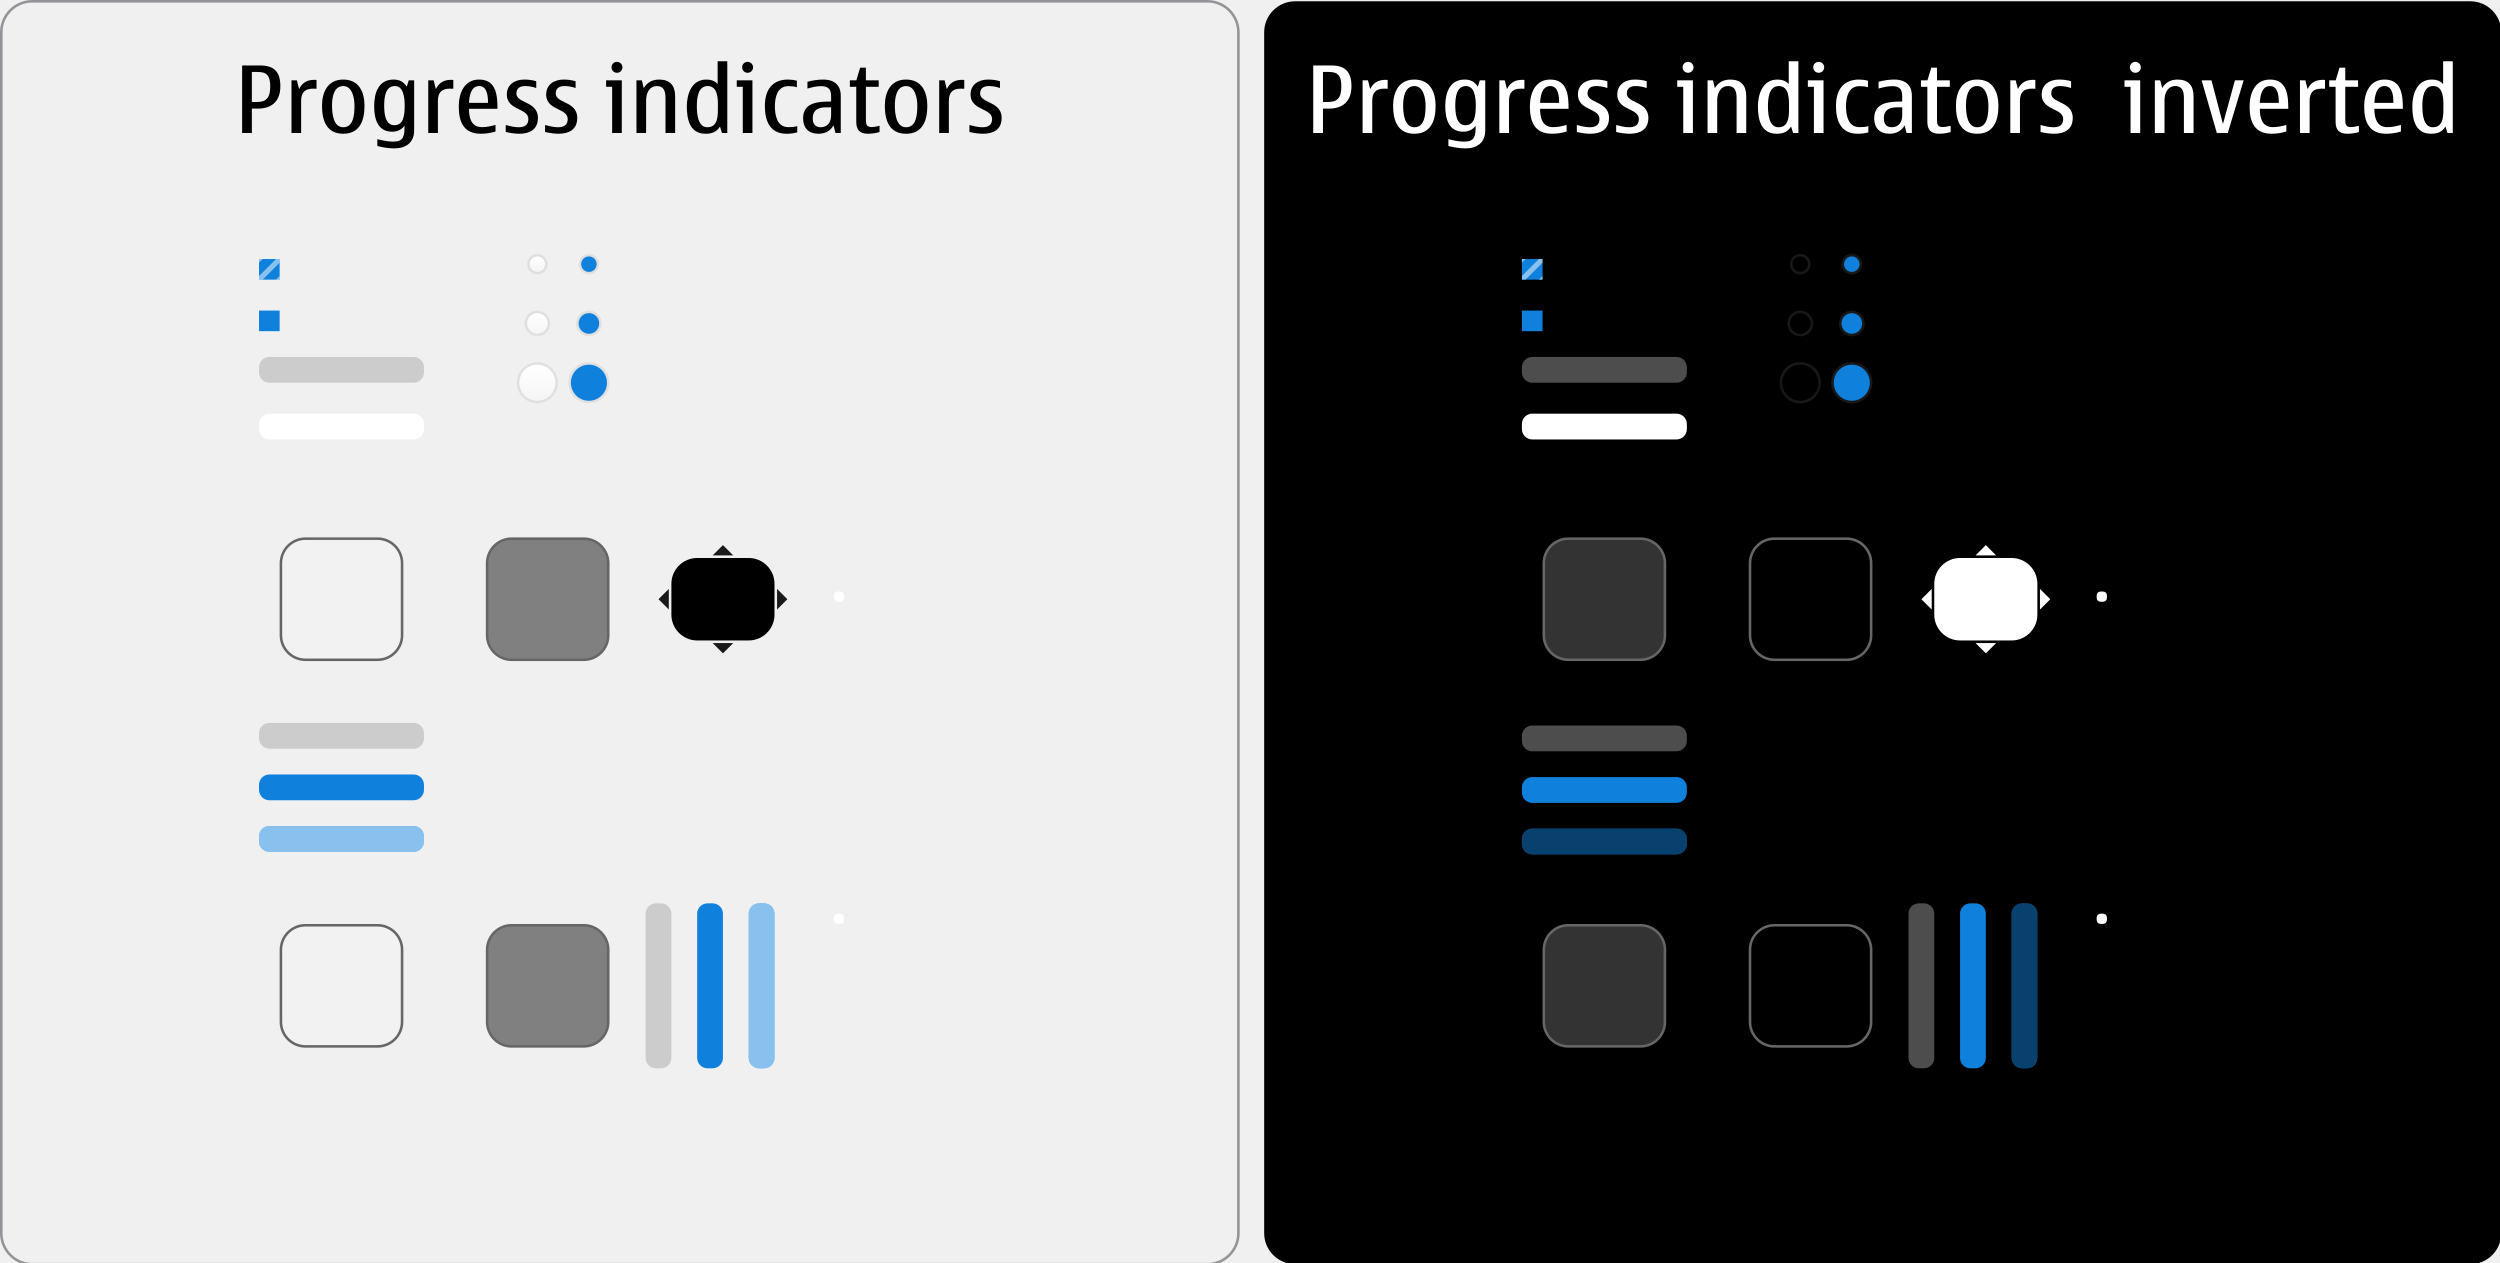
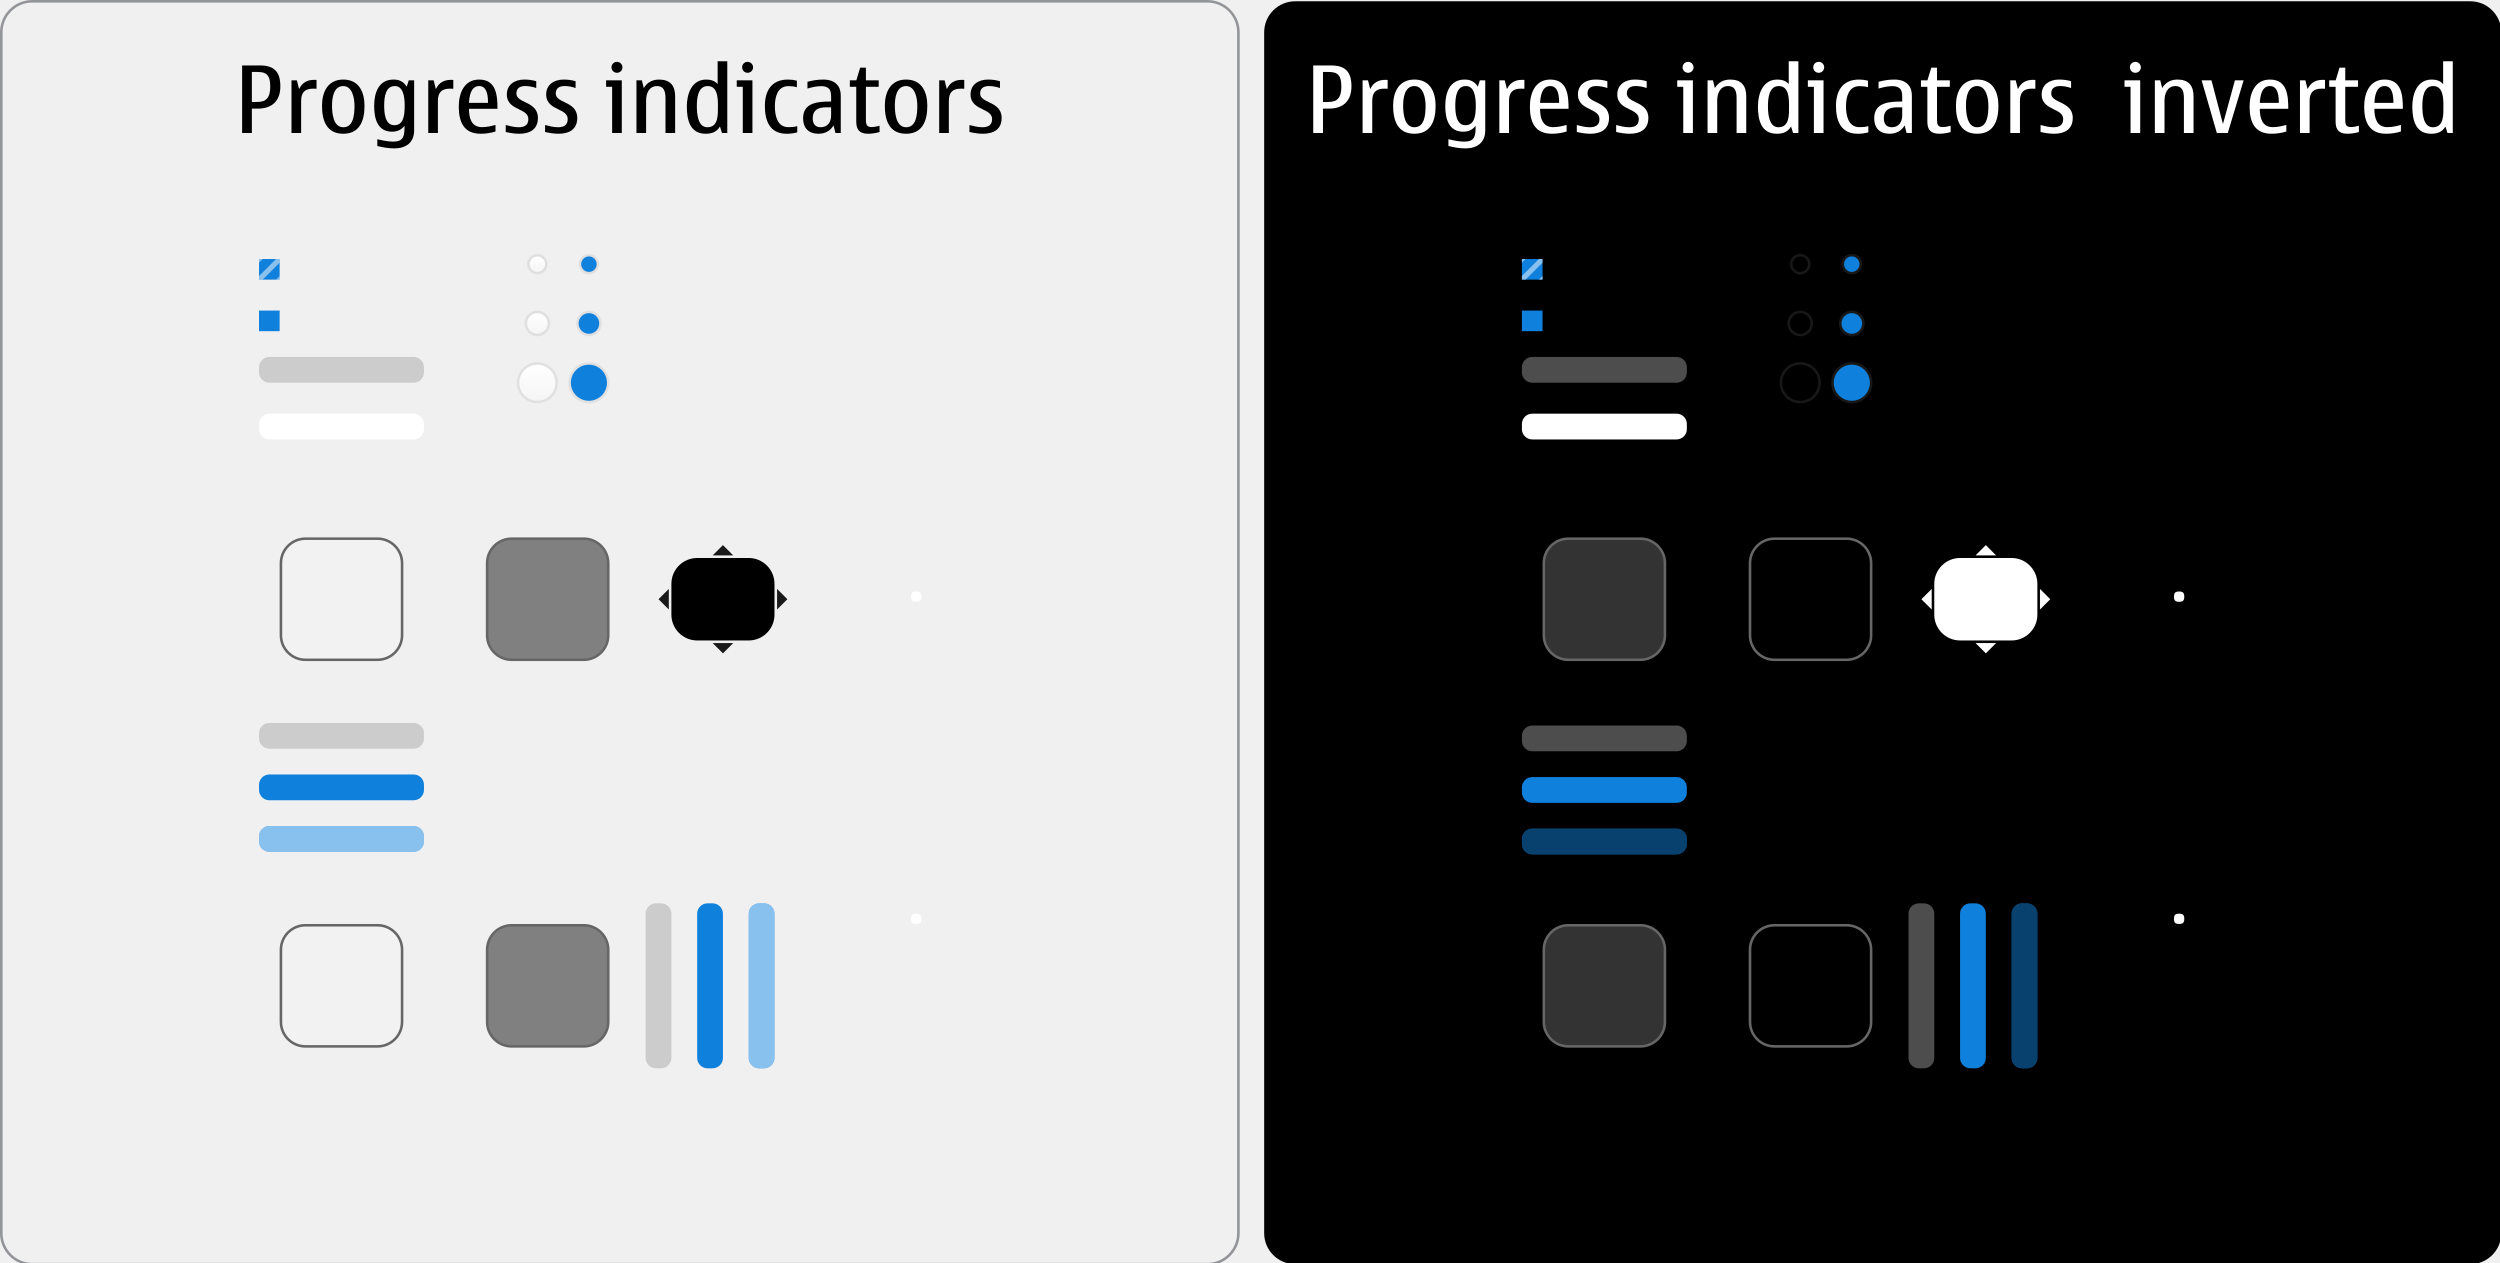
<svg xmlns="http://www.w3.org/2000/svg" version="1.1" id="meegotouch-progress-indicators-layer" x="0px" y="0px" width="970px" height="490px" viewBox="0 0 970 490" style="enable-background:new 0 0 970 490;" xml:space="preserve">
  <g id="meegotouch-progress-indicators">
    <g id="_x23_ProgressIndicatorThemeHelper">
      <g>
        <path d="M502.5,490.5c-6.6,0-12-5.4-12-12v-466c0-6.6,5.4-12,12-12h456c6.6,0,12,5.4,12,12v466c0,6.6-5.4,12-12,12H502.5z" />
      </g>
      <g>
        <path style="fill:#F0F0F1;" d="M12.5,490.5c-6.6,0-12-5.4-12-12v-466c0-6.6,5.4-12,12-12h456c6.6,0,12,5.4,12,12v466     c0,6.6-5.4,12-12,12H12.5z" />
        <path style="fill:none;stroke:#929497;" d="M12.5,490.5c-6.6,0-12-5.4-12-12v-466c0-6.6,5.4-12,12-12h456c6.6,0,12,5.4,12,12v466     c0,6.6-5.4,12-12,12H12.5z" />
      </g>
      <g>
        <path d="M100.893,25.398c5.615,0,7.883,2.592,7.883,8.1c0,5.58-3.131,8.639-8.711,8.639h-2.34v9.467h-3.779V25.398H100.893z      M99.237,39.582c2.52,0,3.491-0.432,4.247-1.225c1.044-1.042,1.368-2.699,1.368-4.751c0-1.944-0.252-3.491-1.152-4.499     c-0.684-0.756-1.656-1.188-3.888-1.188h-2.088v11.662H99.237z" />
        <path d="M116.049,34.578c1.26-2.592,3.167-3.6,5.939-3.6c0.252,0,0.54,0,0.828,0.035v3.42c-0.468-0.035-0.9-0.035-1.332-0.035     c-3.167,0-4.644,1.439-4.644,4.752v12.453h-3.743V31.158h2.087L116.049,34.578z" />
        <path d="M133.185,51.893c-6.551,0-8.243-5.256-8.243-10.836c0-5.398,2.268-10.186,8.243-10.186c6.011,0,8.243,4.68,8.243,10.258     C141.428,47.357,139.196,51.893,133.185,51.893z M133.185,33.391c-3.852,0-4.355,4.787-4.355,7.559     c0,2.844,0.396,8.424,4.355,8.424c3.996,0,4.355-4.896,4.355-8.424C137.54,38.322,136.784,33.391,133.185,33.391z" />
        <path d="M158.6,31.158h2.088v19.475c0,4.715-3.24,6.947-7.667,6.947c-2.268,0-4.463-0.396-6.623-0.938v-2.627     c1.979,0.469,4.139,0.936,6.191,0.936c4.032,0,4.355-2.23,4.355-5.76v-0.395c-1.188,1.619-2.916,2.303-4.787,2.303     c-5.615,0-6.983-4.932-6.983-9.971c0-5.256,1.8-10.258,7.523-10.258c2.339,0,3.923,0.863,5.111,2.771L158.6,31.158z      M153.201,33.391c-3.6,0-4.14,4.176-4.14,7.559c0,2.736,0.288,7.631,3.923,7.631c3.636,0,4.032-3.852,4.032-7.703     C157.016,37.639,156.476,33.391,153.201,33.391z" />
        <path d="M169.113,34.578c1.26-2.592,3.167-3.6,5.939-3.6c0.252,0,0.54,0,0.828,0.035v3.42c-0.468-0.035-0.9-0.035-1.332-0.035     c-3.167,0-4.644,1.439-4.644,4.752v12.453h-3.743V31.158h2.087L169.113,34.578z" />
        <path d="M192.259,51.027c-1.836,0.576-3.779,0.865-5.723,0.865c-6.624,0-8.531-4.607-8.531-10.547     c0-5.111,2.016-10.475,7.919-10.475c6.659,0,7.091,6.192,7.091,11.338h-11.051c0,3.455,0.828,7.127,5.076,7.127     c1.764,0,3.527-0.396,5.219-0.863V51.027z M189.344,39.906c0-2.305-0.18-6.516-3.419-6.516c-3.312,0-3.816,4.066-3.96,6.516     H189.344z" />
        <path d="M208.063,34.147c-1.368-0.469-2.808-0.756-4.283-0.756c-1.944,0-3.419,0.756-3.419,2.879     c0,1.656,1.512,2.484,3.563,3.455c2.34,1.117,4.787,2.484,4.787,6.012c0,4.5-3.167,6.156-7.235,6.156     c-1.764,0-3.527-0.289-5.255-0.684v-2.701c1.62,0.432,3.348,0.865,5.003,0.865c2.16,0,3.779-0.756,3.779-3.133     c0-1.943-1.476-2.771-3.563-3.779c-2.268-1.115-4.787-2.34-4.787-5.832c0-3.887,3.204-5.758,6.731-5.758     c1.584,0,3.167,0.18,4.679,0.646V34.147z" />
        <path d="M223.328,34.147c-1.368-0.469-2.808-0.756-4.284-0.756c-1.944,0-3.419,0.756-3.419,2.879     c0,1.656,1.512,2.484,3.563,3.455c2.34,1.117,4.787,2.484,4.787,6.012c0,4.5-3.167,6.156-7.235,6.156     c-1.764,0-3.527-0.289-5.255-0.684v-2.701c1.62,0.432,3.348,0.865,5.003,0.865c2.16,0,3.779-0.756,3.779-3.133     c0-1.943-1.476-2.771-3.563-3.779c-2.268-1.115-4.787-2.34-4.787-5.832c0-3.887,3.204-5.758,6.731-5.758     c1.584,0,3.167,0.18,4.68,0.646V34.147z" />
        <path d="M241.256,51.604h-3.744V33.678h-2.339v-2.52h6.083V51.604z M239.384,28.242c-1.188,0-2.124-0.936-2.124-2.123     s0.936-2.123,2.124-2.123c1.152,0,2.124,0.971,2.124,2.123C241.508,27.307,240.572,28.242,239.384,28.242z" />
        <path d="M249.788,34.182c1.296-2.23,3.384-3.311,5.939-3.311c4.284,0,6.227,2.34,6.227,6.516v14.217h-3.743V37.998     c0-2.52-0.648-4.607-3.24-4.607c-3.167,0-4.284,2.879-4.284,5.578v12.635h-3.743V31.158h2.087L249.788,34.182z" />
        <path d="M279.342,49.084c-1.26,2.125-3.132,2.809-5.543,2.809c-6.191,0-7.307-5.543-7.307-10.619     c0-4.751,1.836-10.402,7.523-10.402c1.691,0,3.312,0.432,4.427,1.764v-8.855h3.744v27.824h-2.052L279.342,49.084z M274.59,33.391     c-3.888,0-4.211,4.932-4.211,7.811c0,2.699,0.288,8.172,4.067,8.172c4.392,0,4.104-5.041,4.104-8.207     C278.55,38.322,278.55,33.391,274.59,33.391z" />
        <path d="M291.943,51.604h-3.744V33.678h-2.339v-2.52h6.083V51.604z M290.071,28.242c-1.188,0-2.124-0.936-2.124-2.123     s0.936-2.123,2.124-2.123c1.152,0,2.124,0.971,2.124,2.123C292.195,27.307,291.259,28.242,290.071,28.242z" />
        <path d="M309.33,51.352c-1.404,0.396-2.664,0.541-4.139,0.541c-6.551,0-8.423-5.076-8.423-10.764     c0-5.867,2.556-10.258,8.963-10.258c1.224,0,2.268,0.143,3.456,0.432v2.555c-1.152-0.359-2.124-0.432-3.312-0.432     c-4.283,0-5.219,4.355-5.219,7.775c0,3.455,0.792,8.135,5.219,8.135c1.224,0,2.268-0.035,3.456-0.396V51.352z" />
        <path d="M323.406,48.652c-1.296,2.232-3.348,3.24-5.903,3.24c-3.744,0-5.903-2.232-5.903-5.977c0-6.334,6.119-6.514,10.871-6.514     v-1.908c0-1.873-0.396-2.629-0.864-3.096c-0.648-0.648-1.656-0.973-2.952-0.973c-1.836,0-3.636,0.432-5.363,0.936v-2.627     c1.98-0.539,4.031-0.863,6.047-0.863c2.304,0,4.104,0.576,5.291,1.799c1.008,1.045,1.584,2.34,1.584,4.717v14.217h-2.052     L323.406,48.652z M320.742,41.633c-1.62,0-2.844,0.217-3.708,0.756c-1.044,0.648-1.692,1.764-1.692,3.492     c0,2.088,0.936,3.492,3.06,3.492c2.771,0,4.067-2.016,4.067-4.607v-3.133H320.742z" />
        <path d="M341.261,51.244c-1.439,0.396-2.952,0.648-4.427,0.648c-3.24,0-4.607-1.477-4.607-4.68V33.678h-2.484v-2.52h2.52     l1.476-4.895h2.232v4.895h4.967v2.52h-4.967v12.887c0,1.656,0.288,2.736,2.195,2.736c1.044,0,2.088-0.252,3.096-0.504V51.244z" />
        <path d="M351.558,51.893c-6.551,0-8.243-5.256-8.243-10.836c0-5.398,2.268-10.186,8.243-10.186c6.011,0,8.243,4.68,8.243,10.258     C359.801,47.357,357.569,51.893,351.558,51.893z M351.558,33.391c-3.852,0-4.355,4.787-4.355,7.559     c0,2.844,0.396,8.424,4.355,8.424c3.996,0,4.355-4.896,4.355-8.424C355.913,38.322,355.157,33.391,351.558,33.391z" />
        <path d="M367.362,34.578c1.26-2.592,3.167-3.6,5.939-3.6c0.252,0,0.54,0,0.828,0.035v3.42c-0.468-0.035-0.9-0.035-1.332-0.035     c-3.167,0-4.644,1.439-4.644,4.752v12.453h-3.743V31.158h2.087L367.362,34.578z" />
        <path d="M387.989,34.147c-1.368-0.469-2.808-0.756-4.283-0.756c-1.944,0-3.419,0.756-3.419,2.879     c0,1.656,1.512,2.484,3.563,3.455c2.34,1.117,4.787,2.484,4.787,6.012c0,4.5-3.167,6.156-7.235,6.156     c-1.764,0-3.527-0.289-5.255-0.684v-2.701c1.62,0.432,3.348,0.865,5.003,0.865c2.16,0,3.779-0.756,3.779-3.133     c0-1.943-1.476-2.771-3.563-3.779c-2.268-1.115-4.787-2.34-4.787-5.832c0-3.887,3.204-5.758,6.731-5.758     c1.584,0,3.167,0.18,4.679,0.646V34.147z" />
      </g>
      <g>
        <path style="fill:#FFFFFF;" d="M516.481,25.398c5.616,0,7.883,2.592,7.883,8.1c0,5.58-3.131,8.639-8.71,8.639h-2.34v9.467h-3.779     V25.398H516.481z M514.826,39.582c2.52,0,3.491-0.432,4.247-1.225c1.044-1.042,1.368-2.699,1.368-4.751     c0-1.944-0.252-3.491-1.151-4.499c-0.685-0.756-1.656-1.188-3.888-1.188h-2.088v11.662H514.826z" />
        <path style="fill:#FFFFFF;" d="M531.639,34.578c1.259-2.592,3.167-3.6,5.938-3.6c0.252,0,0.54,0,0.828,0.035v3.42     c-0.468-0.035-0.899-0.035-1.332-0.035c-3.167,0-4.644,1.439-4.644,4.752v12.453h-3.743V31.158h2.087L531.639,34.578z" />
        <path style="fill:#FFFFFF;" d="M548.773,51.893c-6.551,0-8.243-5.256-8.243-10.836c0-5.398,2.268-10.186,8.243-10.186     c6.012,0,8.243,4.68,8.243,10.258C557.017,47.357,554.785,51.893,548.773,51.893z M548.773,33.391     c-3.852,0-4.355,4.787-4.355,7.559c0,2.844,0.396,8.424,4.355,8.424c3.996,0,4.355-4.896,4.355-8.424     C553.129,38.322,552.373,33.391,548.773,33.391z" />
        <path style="fill:#FFFFFF;" d="M574.188,31.158h2.088v19.475c0,4.715-3.24,6.947-7.667,6.947c-2.268,0-4.463-0.396-6.623-0.938     v-2.627c1.979,0.469,4.139,0.936,6.19,0.936c4.032,0,4.356-2.23,4.356-5.76v-0.395c-1.188,1.619-2.916,2.303-4.787,2.303     c-5.615,0-6.984-4.932-6.984-9.971c0-5.256,1.801-10.258,7.523-10.258c2.34,0,3.924,0.863,5.112,2.771L574.188,31.158z      M568.79,33.391c-3.601,0-4.14,4.176-4.14,7.559c0,2.736,0.288,7.631,3.923,7.631c3.636,0,4.032-3.852,4.032-7.703     C572.605,37.639,572.064,33.391,568.79,33.391z" />
        <path style="fill:#FFFFFF;" d="M584.701,34.578c1.26-2.592,3.168-3.6,5.939-3.6c0.252,0,0.54,0,0.828,0.035v3.42     c-0.469-0.035-0.9-0.035-1.332-0.035c-3.168,0-4.644,1.439-4.644,4.752v12.453h-3.743V31.158h2.088L584.701,34.578z" />
        <path style="fill:#FFFFFF;" d="M607.848,51.027c-1.836,0.576-3.779,0.865-5.723,0.865c-6.623,0-8.531-4.607-8.531-10.547     c0-5.111,2.016-10.475,7.92-10.475c6.658,0,7.09,6.192,7.09,11.338h-11.051c0,3.455,0.828,7.127,5.076,7.127     c1.764,0,3.527-0.396,5.219-0.863V51.027z M604.933,39.906c0-2.305-0.181-6.516-3.419-6.516c-3.312,0-3.816,4.066-3.961,6.516     H604.933z" />
        <path style="fill:#FFFFFF;" d="M623.652,34.147c-1.368-0.469-2.809-0.756-4.283-0.756c-1.944,0-3.42,0.756-3.42,2.879     c0,1.656,1.512,2.484,3.563,3.455c2.34,1.117,4.787,2.484,4.787,6.012c0,4.5-3.168,6.156-7.235,6.156     c-1.764,0-3.527-0.289-5.255-0.684v-2.701c1.62,0.432,3.348,0.865,5.004,0.865c2.159,0,3.778-0.756,3.778-3.133     c0-1.943-1.475-2.771-3.562-3.779c-2.269-1.115-4.787-2.34-4.787-5.832c0-3.887,3.203-5.758,6.73-5.758     c1.584,0,3.167,0.18,4.68,0.646V34.147z" />
        <path style="fill:#FFFFFF;" d="M638.916,34.147c-1.368-0.469-2.808-0.756-4.283-0.756c-1.943,0-3.42,0.756-3.42,2.879     c0,1.656,1.512,2.484,3.564,3.455c2.34,1.117,4.787,2.484,4.787,6.012c0,4.5-3.168,6.156-7.235,6.156     c-1.764,0-3.527-0.289-5.256-0.684v-2.701c1.62,0.432,3.349,0.865,5.004,0.865c2.159,0,3.779-0.756,3.779-3.133     c0-1.943-1.476-2.771-3.563-3.779c-2.268-1.115-4.787-2.34-4.787-5.832c0-3.887,3.203-5.758,6.73-5.758     c1.584,0,3.168,0.18,4.68,0.646V34.147z" />
        <path style="fill:#FFFFFF;" d="M656.845,51.604h-3.743V33.678h-2.34v-2.52h6.083V51.604z M654.973,28.242     c-1.188,0-2.124-0.936-2.124-2.123s0.937-2.123,2.124-2.123c1.152,0,2.124,0.971,2.124,2.123     C657.097,27.307,656.16,28.242,654.973,28.242z" />
        <path style="fill:#FFFFFF;" d="M665.377,34.182c1.295-2.23,3.383-3.311,5.938-3.311c4.284,0,6.228,2.34,6.228,6.516v14.217H673.8     V37.998c0-2.52-0.647-4.607-3.239-4.607c-3.168,0-4.284,2.879-4.284,5.578v12.635h-3.743V31.158h2.088L665.377,34.182z" />
        <path style="fill:#FFFFFF;" d="M694.931,49.084c-1.26,2.125-3.132,2.809-5.544,2.809c-6.19,0-7.307-5.543-7.307-10.619     c0-4.751,1.836-10.402,7.523-10.402c1.691,0,3.312,0.432,4.428,1.764v-8.855h3.743v27.824h-2.052L694.931,49.084z M690.18,33.391     c-3.889,0-4.212,4.932-4.212,7.811c0,2.699,0.288,8.172,4.067,8.172c4.392,0,4.104-5.041,4.104-8.207     C694.139,38.322,694.139,33.391,690.18,33.391z" />
        <path style="fill:#FFFFFF;" d="M707.531,51.604h-3.743V33.678h-2.34v-2.52h6.083V51.604z M705.66,28.242     c-1.188,0-2.124-0.936-2.124-2.123s0.937-2.123,2.124-2.123c1.152,0,2.123,0.971,2.123,2.123     C707.783,27.307,706.848,28.242,705.66,28.242z" />
        <path style="fill:#FFFFFF;" d="M724.918,51.352c-1.403,0.396-2.663,0.541-4.139,0.541c-6.551,0-8.423-5.076-8.423-10.764     c0-5.867,2.556-10.258,8.962-10.258c1.225,0,2.269,0.143,3.456,0.432v2.555c-1.151-0.359-2.124-0.432-3.312-0.432     c-4.283,0-5.219,4.355-5.219,7.775c0,3.455,0.791,8.135,5.219,8.135c1.225,0,2.268-0.035,3.455-0.396V51.352z" />
        <path style="fill:#FFFFFF;" d="M738.994,48.652c-1.295,2.232-3.348,3.24-5.902,3.24c-3.744,0-5.904-2.232-5.904-5.977     c0-6.334,6.119-6.514,10.871-6.514v-1.908c0-1.873-0.396-2.629-0.863-3.096c-0.648-0.648-1.656-0.973-2.952-0.973     c-1.836,0-3.636,0.432-5.363,0.936v-2.627c1.979-0.539,4.031-0.863,6.048-0.863c2.303,0,4.104,0.576,5.291,1.799     c1.008,1.045,1.584,2.34,1.584,4.717v14.217h-2.053L738.994,48.652z M736.331,41.633c-1.62,0-2.844,0.217-3.708,0.756     c-1.043,0.648-1.691,1.764-1.691,3.492c0,2.088,0.936,3.492,3.06,3.492c2.771,0,4.067-2.016,4.067-4.607v-3.133H736.331z" />
        <path style="fill:#FFFFFF;" d="M756.85,51.244c-1.439,0.396-2.951,0.648-4.427,0.648c-3.239,0-4.607-1.477-4.607-4.68V33.678     h-2.483v-2.52h2.52l1.476-4.895h2.231v4.895h4.968v2.52h-4.968v12.887c0,1.656,0.288,2.736,2.195,2.736     c1.045,0,2.088-0.252,3.096-0.504V51.244z" />
        <path style="fill:#FFFFFF;" d="M767.146,51.893c-6.551,0-8.243-5.256-8.243-10.836c0-5.398,2.269-10.186,8.243-10.186     c6.012,0,8.243,4.68,8.243,10.258C775.39,47.357,773.158,51.893,767.146,51.893z M767.146,33.391     c-3.852,0-4.355,4.787-4.355,7.559c0,2.844,0.396,8.424,4.355,8.424c3.996,0,4.355-4.896,4.355-8.424     C771.502,38.322,770.746,33.391,767.146,33.391z" />
        <path style="fill:#FFFFFF;" d="M782.951,34.578c1.26-2.592,3.168-3.6,5.939-3.6c0.252,0,0.539,0,0.828,0.035v3.42     c-0.469-0.035-0.9-0.035-1.332-0.035c-3.168,0-4.645,1.439-4.645,4.752v12.453H780V31.158h2.087L782.951,34.578z" />
        <path style="fill:#FFFFFF;" d="M803.578,34.147c-1.368-0.469-2.809-0.756-4.283-0.756c-1.944,0-3.42,0.756-3.42,2.879     c0,1.656,1.512,2.484,3.563,3.455c2.34,1.117,4.787,2.484,4.787,6.012c0,4.5-3.167,6.156-7.235,6.156     c-1.764,0-3.527-0.289-5.255-0.684v-2.701c1.62,0.432,3.348,0.865,5.003,0.865c2.16,0,3.779-0.756,3.779-3.133     c0-1.943-1.475-2.771-3.562-3.779c-2.268-1.115-4.787-2.34-4.787-5.832c0-3.887,3.203-5.758,6.73-5.758     c1.584,0,3.168,0.18,4.68,0.646V34.147z" />
        <path style="fill:#FFFFFF;" d="M830.398,51.604h-3.744V33.678h-2.34v-2.52h6.084V51.604z M828.526,28.242     c-1.188,0-2.124-0.936-2.124-2.123s0.936-2.123,2.124-2.123c1.151,0,2.124,0.971,2.124,2.123     C830.65,27.307,829.715,28.242,828.526,28.242z" />
        <path style="fill:#FFFFFF;" d="M838.93,34.182c1.296-2.23,3.384-3.311,5.939-3.311c4.283,0,6.227,2.34,6.227,6.516v14.217h-3.742     V37.998c0-2.52-0.648-4.607-3.24-4.607c-3.168,0-4.283,2.879-4.283,5.578v12.635h-3.744V31.158h2.088L838.93,34.182z" />
        <path style="fill:#FFFFFF;" d="M870.536,31.158l-6.155,20.445h-4.248l-5.902-20.445h3.815l4.464,16.955l4.643-16.955H870.536z" />
        <path style="fill:#FFFFFF;" d="M887.096,51.027c-1.836,0.576-3.779,0.865-5.723,0.865c-6.624,0-8.531-4.607-8.531-10.547     c0-5.111,2.016-10.475,7.918-10.475c6.66,0,7.092,6.192,7.092,11.338h-11.051c0,3.455,0.828,7.127,5.076,7.127     c1.764,0,3.527-0.396,5.219-0.863V51.027z M884.18,39.906c0-2.305-0.18-6.516-3.42-6.516c-3.311,0-3.814,4.066-3.959,6.516     H884.18z" />
        <path style="fill:#FFFFFF;" d="M895.342,34.578c1.26-2.592,3.167-3.6,5.938-3.6c0.252,0,0.54,0,0.828,0.035v3.42     c-0.468-0.035-0.899-0.035-1.332-0.035c-3.167,0-4.644,1.439-4.644,4.752v12.453h-3.743V31.158h2.087L895.342,34.578z" />
        <path style="fill:#FFFFFF;" d="M915.248,51.244c-1.439,0.396-2.952,0.648-4.428,0.648c-3.24,0-4.607-1.477-4.607-4.68V33.678     h-2.484v-2.52h2.521l1.476-4.895h2.232v4.895h4.967v2.52h-4.967v12.887c0,1.656,0.287,2.736,2.195,2.736     c1.043,0,2.088-0.252,3.096-0.504V51.244z" />
        <path style="fill:#FFFFFF;" d="M931.555,51.027c-1.836,0.576-3.779,0.865-5.723,0.865c-6.623,0-8.531-4.607-8.531-10.547     c0-5.111,2.016-10.475,7.92-10.475c6.658,0,7.09,6.192,7.09,11.338H921.26c0,3.455,0.828,7.127,5.076,7.127     c1.764,0,3.527-0.396,5.219-0.863V51.027z M928.64,39.906c0-2.305-0.181-6.516-3.419-6.516c-3.312,0-3.816,4.066-3.961,6.516     H928.64z" />
        <path style="fill:#FFFFFF;" d="M948.836,49.084c-1.26,2.125-3.133,2.809-5.544,2.809c-6.19,0-7.308-5.543-7.308-10.619     c0-4.751,1.836-10.402,7.523-10.402c1.691,0,3.312,0.432,4.428,1.764v-8.855h3.744v27.824h-2.053L948.836,49.084z      M944.084,33.391c-3.888,0-4.211,4.932-4.211,7.811c0,2.699,0.287,8.172,4.066,8.172c4.393,0,4.104-5.041,4.104-8.207     C948.043,38.322,948.043,33.391,944.084,33.391z" />
      </g>
    </g>
    <g id="meegotouch-slider-received-inverted-background-vertical">
      <g>
        <path style="fill:#1080DD;" d="M784.5,414.5c-2.2,0-4-1.8-4-4v-56c0-2.2,1.8-4,4-4h2c2.2,0,4,1.8,4,4v56c0,2.2-1.8,4-4,4H784.5z" />
      </g>
      <g style="opacity:0.5;">
        <path d="M784.5,414.5c-2.2,0-4-1.8-4-4v-56c0-2.2,1.8-4,4-4h2c2.2,0,4,1.8,4,4v56c0,2.2-1.8,4-4,4H784.5z" />
      </g>
    </g>
    <g id="meegotouch-slider-elapsed-inverted-background-vertical">
      <g>
        <path style="fill:#1080DD;" d="M764.5,414.5c-2.2,0-4-1.8-4-4v-56c0-2.2,1.8-4,4-4h2c2.2,0,4,1.8,4,4v56c0,2.2-1.8,4-4,4H764.5z" />
      </g>
    </g>
    <g id="meegotouch-slider-inverted-background-vertical">
      <g>
        <path style="fill:#4D4D4D;" d="M744.5,414.5c-2.2,0-4-1.8-4-4v-56c0-2.2,1.8-4,4-4h2c2.2,0,4,1.8,4,4v56c0,2.2-1.8,4-4,4H744.5z" />
      </g>
    </g>
    <g id="meegotouch-slider-handle-inverted-background-pressed-vertical">
      <rect id="_x3C_Path_x3E__4_" x="670.5" y="350.5" style="fill-opacity:0;" width="64" height="64" />
      <g>
        <path d="M688.5,406c-5.238,0-9.5-4.262-9.5-9.5v-28c0-5.238,4.262-9.5,9.5-9.5h28c5.238,0,9.5,4.262,9.5,9.5v28     c0,5.238-4.262,9.5-9.5,9.5H688.5z" />
        <path style="fill:#666666;" d="M716.5,359.5c4.963,0,9,4.037,9,9v28c0,4.963-4.037,9-9,9h-28c-4.963,0-9-4.037-9-9v-28     c0-4.963,4.037-9,9-9H716.5 M716.5,358.5h-28c-5.5,0-10,4.5-10,10v28c0,5.5,4.5,10,10,10h28c5.5,0,10-4.5,10-10v-28     C726.5,363,722,358.5,716.5,358.5L716.5,358.5z" />
      </g>
    </g>
    <g id="meegotouch-slider-handle-inverted-background-vertical">
      <rect id="_x3C_Path_x3E__5_" x="590.5" y="350.5" style="fill-opacity:0;" width="64" height="64" />
      <g>
        <path style="fill:#333333;" d="M608.5,406c-5.238,0-9.5-4.262-9.5-9.5v-28c0-5.238,4.262-9.5,9.5-9.5h28     c5.238,0,9.5,4.262,9.5,9.5v28c0,5.238-4.262,9.5-9.5,9.5H608.5z" />
        <path style="fill:#666666;" d="M636.5,359.5c4.963,0,9,4.037,9,9v28c0,4.963-4.037,9-9,9h-28c-4.963,0-9-4.037-9-9v-28     c0-4.963,4.037-9,9-9H636.5 M636.5,358.5h-28c-5.5,0-10,4.5-10,10v28c0,5.5,4.5,10,10,10h28c5.5,0,10-4.5,10-10v-28     C646.5,363,642,358.5,636.5,358.5L636.5,358.5z" />
      </g>
    </g>
    <g id="meegotouch-slider-received-inverted-background-horizontal">
      <g>
        <path style="fill:#1080DD;" d="M654.5,327.5c0,2.2-1.8,4-4,4h-56c-2.2,0-4-1.8-4-4v-2c0-2.2,1.8-4,4-4h56c2.2,0,4,1.8,4,4V327.5z     " />
      </g>
      <g style="opacity:0.5;">
        <path d="M654.5,327.5c0,2.2-1.8,4-4,4h-56c-2.2,0-4-1.8-4-4v-2c0-2.2,1.8-4,4-4h56c2.2,0,4,1.8,4,4V327.5z" />
      </g>
    </g>
    <g id="meegotouch-slider-elapsed-inverted-background-horizontal">
      <g>
        <path style="fill:#1080DD;" d="M654.5,307.5c0,2.2-1.8,4-4,4h-56c-2.2,0-4-1.8-4-4v-2c0-2.2,1.8-4,4-4h56c2.2,0,4,1.8,4,4V307.5z     " />
      </g>
    </g>
    <g id="meegotouch-slider-inverted-background-horizontal">
      <g>
        <path style="fill:#4D4D4D;" d="M654.5,287.5c0,2.2-1.8,4-4,4h-56c-2.2,0-4-1.8-4-4v-2c0-2.2,1.8-4,4-4h56c2.2,0,4,1.8,4,4V287.5z     " />
      </g>
    </g>
    <g id="meegotouch-slider-handle-label-arrow-down-inverted">
      <polygon style="fill:#FFFFFF;" points="770.5,253.5 774.5,249.5 766.5,249.5   " />
    </g>
    <g id="meegotouch-slider-handle-label-arrow-up-inverted">
      <polygon style="fill:#FFFFFF;" points="770.5,211.5 766.5,215.5 774.5,215.5   " />
    </g>
    <g id="meegotouch-slider-handle-label-arrow-right-inverted">
      <polygon style="fill:#FFFFFF;" points="795.5,232.5 791.5,228.5 791.5,236.5   " />
    </g>
    <g id="meegotouch-slider-handle-label-arrow-left-inverted">
      <polygon style="fill:#FFFFFF;" points="745.5,232.5 749.5,236.5 749.5,228.5   " />
    </g>
    <g id="meegotouch-slider-handle-value-inverted-background">
      <g>
        <path style="fill:#FFFFFF;" d="M790.5,238.5c0,5.5-4.5,10-10,10h-20c-5.5,0-10-4.5-10-10v-12c0-5.5,4.5-10,10-10h20     c5.5,0,10,4.5,10,10V238.5z" />
      </g>
    </g>
    <g id="meegotouch-slider-handle-inverted-background-pressed-horizontal">
      <rect id="_x3C_Path_x3E__6_" x="670.5" y="200.5" style="fill-opacity:0;" width="64" height="64" />
      <g>
        <path d="M688.5,256c-5.238,0-9.5-4.262-9.5-9.5v-28c0-5.238,4.262-9.5,9.5-9.5h28c5.238,0,9.5,4.262,9.5,9.5v28     c0,5.238-4.262,9.5-9.5,9.5H688.5z" />
        <path style="fill:#666666;" d="M716.5,209.5c4.963,0,9,4.038,9,9v28c0,4.963-4.037,9-9,9h-28c-4.963,0-9-4.037-9-9v-28     c0-4.962,4.037-9,9-9H716.5 M716.5,208.5h-28c-5.5,0-10,4.5-10,10v28c0,5.5,4.5,10,10,10h28c5.5,0,10-4.5,10-10v-28     C726.5,213,722,208.5,716.5,208.5L716.5,208.5z" />
      </g>
    </g>
    <g id="meegotouch-slider-handle-inverted-background-horizontal">
      <rect id="_x3C_Path_x3E__7_" x="590.5" y="200.5" style="fill-opacity:0;" width="64" height="64" />
      <g>
        <path style="fill:#333333;" d="M608.5,256c-5.238,0-9.5-4.262-9.5-9.5v-28c0-5.238,4.262-9.5,9.5-9.5h28     c5.238,0,9.5,4.262,9.5,9.5v28c0,5.238-4.262,9.5-9.5,9.5H608.5z" />
        <path style="fill:#666666;" d="M636.5,209.5c4.963,0,9,4.038,9,9v28c0,4.963-4.037,9-9,9h-28c-4.963,0-9-4.037-9-9v-28     c0-4.962,4.037-9,9-9H636.5 M636.5,208.5h-28c-5.5,0-10,4.5-10,10v28c0,5.5,4.5,10,10,10h28c5.5,0,10-4.5,10-10v-28     C646.5,213,642,208.5,636.5,208.5L636.5,208.5z" />
      </g>
    </g>
    <g id="meegotouch-progressindicator-inverted-spinner-large-on">
      <circle id="circle69_1_" style="fill:#191819;" cx="718.5" cy="148.5" r="8" />
      <circle id="circle71_3_" style="fill:#1080DD;" cx="718.5" cy="148.5" r="7" />
    </g>
    <g id="meegotouch-progressindicator-inverted-spinner-large-off">
      <circle id="circle74_1_" style="fill:#191819;" cx="698.5" cy="148.5" r="8" />
      <circle id="circle76_1_" cx="698.5" cy="148.5" r="7" />
    </g>
    <g id="meegotouch-progressindicator-inverted-spinner-medium-on">
      <circle id="circle79_1_" style="fill:#191819;" cx="718.5" cy="125.5" r="5" />
      <circle id="circle81_3_" style="fill:#1080DD;" cx="718.5" cy="125.5" r="4" />
    </g>
    <g id="meegotouch-progressindicator-inverted-spinner-medium-off">
      <circle id="circle84_1_" style="fill:#191819;" cx="698.5" cy="125.5" r="5" />
      <circle id="circle86_1_" cx="698.5" cy="125.5" r="4" />
    </g>
    <g id="meegotouch-progressindicator-inverted-spinner-small-on">
      <circle id="circle89_1_" style="fill:#191819;" cx="718.5" cy="102.5" r="4" />
      <circle id="circle91_3_" style="fill:#1080DD;" cx="718.5" cy="102.5" r="3" />
    </g>
    <g id="meegotouch-progressindicator-inverted-spinner-small-off">
      <circle id="circle94_1_" style="fill:#191819;" cx="698.5" cy="102.5" r="4" />
      <circle id="circle96_1_" cx="698.5" cy="102.5" r="3" />
    </g>
    <g id="meegotouch-progressindicator-inverted-bar-mask">
      <g>
        <path style="fill:#FFFFFF;" d="M654.5,166.5c0,2.2-1.8,4-4,4h-56c-2.2,0-4-1.8-4-4v-2c0-2.2,1.8-4,4-4h56c2.2,0,4,1.8,4,4V166.5z     " />
      </g>
    </g>
    <g id="meegotouch-progressindicator-inverted-bar-background">
      <g>
        <path style="fill:#4D4D4D;" d="M654.5,144.5c0,2.2-1.8,4-4,4h-56c-2.2,0-4-1.8-4-4v-2c0-2.2,1.8-4,4-4h56c2.2,0,4,1.8,4,4V144.5z     " />
      </g>
    </g>
    <g id="meegotouch-progressindicator-inverted-bar-known-texture">
      <rect x="590.5" y="120.5" style="fill:#1080DD;" width="8" height="8" />
    </g>
    <g id="meegotouch-progressindicator-inverted-bar-unknown-texture">
      <rect x="590.5" y="100.5" style="fill:#1080DD;" width="8" height="8" />
      <polygon style="opacity:0.5;fill:#FFFFFF;" points="591.914,100.5 590.5,100.5 590.5,101.914   " />
      <polygon style="opacity:0.5;fill:#FFFFFF;" points="598.5,100.5 597.086,100.5 590.5,107.086 590.5,108.5 591.915,108.5     598.5,101.916   " />
      <polygon style="opacity:0.5;fill:#FFFFFF;" points="598.5,108.5 598.5,107.086 597.085,108.5   " />
    </g>
    <g id="meegotouch-slider-received-background-vertical">
      <g>
        <path style="fill:#1080DD;" d="M290.5,354.5c0-2.2,1.8-4,4-4h2c2.2,0,4,1.8,4,4v56c0,2.2-1.8,4-4,4h-2c-2.2,0-4-1.8-4-4V354.5z" />
      </g>
      <g style="opacity:0.5;">
        <path style="fill:#FFFFFF;" d="M290.5,354.5c0-2.2,1.8-4,4-4h2c2.2,0,4,1.8,4,4v56c0,2.2-1.8,4-4,4h-2c-2.2,0-4-1.8-4-4V354.5z" />
      </g>
    </g>
    <g id="meegotouch-slider-elapsed-background-vertical">
      <g>
        <path style="fill:#1080DD;" d="M270.5,354.5c0-2.2,1.8-4,4-4h2c2.2,0,4,1.8,4,4v56c0,2.2-1.8,4-4,4h-2c-2.2,0-4-1.8-4-4V354.5z" />
      </g>
    </g>
    <g id="meegotouch-slider-background-vertical">
      <g>
        <path style="fill:#CCCCCC;" d="M260.5,354.5c0-2.2-1.8-4-4-4h-2c-2.2,0-4,1.8-4,4v56c0,2.2,1.8,4,4,4h2c2.2,0,4-1.8,4-4V354.5z" />
      </g>
    </g>
    <g id="meegotouch-slider-handle-background-pressed-vertical">
      <rect id="_x3C_Path_x3E__2_" x="180.5" y="350.5" style="fill-opacity:0;" width="64" height="64" />
      <g id="_x3C_Path_x3E__32_">
        <path style="fill:#808080;" d="M198.5,406c-5.238,0-9.5-4.262-9.5-9.5v-28c0-5.238,4.262-9.5,9.5-9.5h28     c5.238,0,9.5,4.262,9.5,9.5v28c0,5.238-4.262,9.5-9.5,9.5H198.5z" />
        <path style="fill:#666666;" d="M226.5,359.5c4.962,0,9,4.037,9,9v28c0,4.963-4.038,9-9,9h-28c-4.962,0-9-4.037-9-9v-28     c0-4.963,4.038-9,9-9H226.5 M226.5,358.5h-28c-5.5,0-10,4.5-10,10v28c0,5.5,4.5,10,10,10h28c5.5,0,10-4.5,10-10v-28     C236.5,363,232,358.5,226.5,358.5L226.5,358.5z" />
      </g>
    </g>
    <g id="meegotouch-slider-handle-background-vertical">
      <rect id="_x3C_Path_x3E__3_" x="100.5" y="350.5" style="fill-opacity:0;" width="64" height="64" />
      <g id="_x3C_Path_x3E__31_">
        <path style="fill:#F2F2F2;" d="M118.5,406c-5.238,0-9.5-4.262-9.5-9.5v-28c0-5.238,4.262-9.5,9.5-9.5h28     c5.238,0,9.5,4.262,9.5,9.5v28c0,5.238-4.262,9.5-9.5,9.5H118.5z" />
        <path style="fill:#666666;" d="M146.5,359.5c4.962,0,9,4.037,9,9v28c0,4.963-4.038,9-9,9h-28c-4.962,0-9-4.037-9-9v-28     c0-4.963,4.038-9,9-9H146.5 M146.5,358.5h-28c-5.5,0-10,4.5-10,10v28c0,5.5,4.5,10,10,10h28c5.5,0,10-4.5,10-10v-28     C156.5,363,152,358.5,146.5,358.5L146.5,358.5z" />
      </g>
    </g>
    <g id="meegotouch-slider-received-background-horizontal">
      <g>
        <path style="fill:#1080DD;" d="M104.5,320.5c-2.2,0-4,1.8-4,4v2c0,2.2,1.8,4,4,4h56c2.2,0,4-1.8,4-4v-2c0-2.2-1.8-4-4-4H104.5z" />
      </g>
      <g style="opacity:0.5;">
        <path style="fill:#FFFFFF;" d="M104.5,320.5c-2.2,0-4,1.8-4,4v2c0,2.2,1.8,4,4,4h56c2.2,0,4-1.8,4-4v-2c0-2.2-1.8-4-4-4H104.5z" />
      </g>
    </g>
    <g id="meegotouch-slider-elapsed-background-horizontal">
      <g>
        <path style="fill:#1080DD;" d="M104.5,300.5c-2.2,0-4,1.8-4,4v2c0,2.2,1.8,4,4,4h56c2.2,0,4-1.8,4-4v-2c0-2.2-1.8-4-4-4H104.5z" />
      </g>
    </g>
    <g id="meegotouch-slider-background-horizontal">
      <g>
        <path style="fill:#CCCCCC;" d="M104.5,280.5c-2.2,0-4,1.8-4,4v2c0,2.2,1.8,4,4,4h56c2.2,0,4-1.8,4-4v-2c0-2.2-1.8-4-4-4H104.5z" />
      </g>
    </g>
    <g id="meegotouch-slider-handle-label-arrow-down">
      <polygon style="fill:#191919;" points="280.5,253.5 284.5,249.5 276.5,249.5   " />
    </g>
    <g id="meegotouch-slider-handle-label-arrow-up">
      <polygon style="fill:#191919;" points="280.5,211.5 276.5,215.5 284.5,215.5   " />
    </g>
    <g id="meegotouch-slider-handle-label-arrow-right">
      <polygon style="fill:#191919;" points="305.5,232.5 301.5,228.5 301.5,236.5   " />
    </g>
    <g id="meegotouch-slider-handle-label-arrow-left">
      <polygon style="fill:#191919;" points="255.5,232.5 259.5,236.5 259.5,228.5   " />
    </g>
    <g id="meegotouch-slider-handle-value-background">
      <g id="_x3C_Path_x3E__30_">
        <path d="M260.5,226.5c0-5.5,4.5-10,10-10h20c5.5,0,10,4.5,10,10v12c0,5.5-4.5,10-10,10h-20c-5.5,0-10-4.5-10-10V226.5z" />
      </g>
    </g>
    <g id="meegotouch-slider-handle-background-pressed-horizontal">
      <rect id="_x3C_Path_x3E_" x="180.5" y="200.5" style="fill-opacity:0;" width="64" height="64" />
      <g id="_x3C_Path_x3E__29_">
        <path style="fill:#808080;" d="M198.5,256c-5.238,0-9.5-4.262-9.5-9.5v-28c0-5.238,4.262-9.5,9.5-9.5h28     c5.238,0,9.5,4.262,9.5,9.5v28c0,5.238-4.262,9.5-9.5,9.5H198.5z" />
        <path style="fill:#666666;" d="M226.5,209.5c4.962,0,9,4.038,9,9v28c0,4.963-4.038,9-9,9h-28c-4.962,0-9-4.037-9-9v-28     c0-4.962,4.038-9,9-9H226.5 M226.5,208.5h-28c-5.5,0-10,4.5-10,10v28c0,5.5,4.5,10,10,10h28c5.5,0,10-4.5,10-10v-28     C236.5,213,232,208.5,226.5,208.5L226.5,208.5z" />
      </g>
    </g>
    <g id="meegotouch-slider-handle-background-horizontal">
      <rect id="_x3C_Path_x3E__1_" x="100.5" y="200.5" style="fill-opacity:0;" width="64" height="64" />
      <g id="_x3C_Path_x3E__28_">
        <path style="fill:#F2F2F2;" d="M118.5,256c-5.238,0-9.5-4.262-9.5-9.5v-28c0-5.238,4.262-9.5,9.5-9.5h28     c5.238,0,9.5,4.262,9.5,9.5v28c0,5.238-4.262,9.5-9.5,9.5H118.5z" />
        <path style="fill:#666666;" d="M146.5,209.5c4.962,0,9,4.038,9,9v28c0,4.963-4.038,9-9,9h-28c-4.962,0-9-4.037-9-9v-28     c0-4.962,4.038-9,9-9H146.5 M146.5,208.5h-28c-5.5,0-10,4.5-10,10v28c0,5.5,4.5,10,10,10h28c5.5,0,10-4.5,10-10v-28     C156.5,213,152,208.5,146.5,208.5L146.5,208.5z" />
      </g>
    </g>
    <g id="meegotouch-progressindicator-spinner-large-on">
      <radialGradient id="circle69_2_" cx="228.5" cy="148.5" r="8" gradientUnits="userSpaceOnUse">
        <stop offset="0" style="stop-color:#000000" />
        <stop offset="1" style="stop-color:#000000;stop-opacity:0.4" />
      </radialGradient>
      <circle id="circle69" style="opacity:0.15;fill:url(#circle69_2_);" cx="228.5" cy="148.5" r="8" />
      <circle id="circle71" style="fill:#1080DD;" cx="228.5" cy="148.5" r="7" />
    </g>
    <g id="meegotouch-progressindicator-spinner-large-off">
      <radialGradient id="circle74_2_" cx="208.5" cy="148.5" r="8" gradientUnits="userSpaceOnUse">
        <stop offset="0" style="stop-color:#000000" />
        <stop offset="1" style="stop-color:#000000;stop-opacity:0.4" />
      </radialGradient>
      <circle id="circle74" style="opacity:0.15;fill:url(#circle74_2_);" cx="208.5" cy="148.5" r="8" />
      <linearGradient id="circle76_2_" gradientUnits="userSpaceOnUse" x1="208.5" y1="155.5" x2="208.5" y2="141.5">
        <stop offset="0" style="stop-color:#F5F5F5" />
        <stop offset="1" style="stop-color:#FFFFFF" />
      </linearGradient>
      <circle id="circle76" style="fill:url(#circle76_2_);" cx="208.5" cy="148.5" r="7" />
    </g>
    <g id="meegotouch-progressindicator-spinner-medium-on">
      <radialGradient id="circle79_2_" cx="228.5" cy="125.5" r="5" gradientUnits="userSpaceOnUse">
        <stop offset="0" style="stop-color:#000000" />
        <stop offset="1" style="stop-color:#000000;stop-opacity:0.4" />
      </radialGradient>
      <circle id="circle79" style="opacity:0.15;fill:url(#circle79_2_);" cx="228.5" cy="125.5" r="5" />
      <circle id="circle81" style="fill:#1080DD;" cx="228.5" cy="125.5" r="4" />
    </g>
    <g id="meegotouch-progressindicator-spinner-medium-off">
      <radialGradient id="circle84_2_" cx="208.5" cy="125.5" r="5" gradientUnits="userSpaceOnUse">
        <stop offset="0" style="stop-color:#000000" />
        <stop offset="1" style="stop-color:#000000;stop-opacity:0.4" />
      </radialGradient>
      <circle id="circle84" style="opacity:0.15;fill:url(#circle84_2_);" cx="208.5" cy="125.5" r="5" />
      <linearGradient id="circle86_2_" gradientUnits="userSpaceOnUse" x1="208.5" y1="129.5" x2="208.5" y2="121.5">
        <stop offset="0" style="stop-color:#F5F5F5" />
        <stop offset="1" style="stop-color:#FFFFFF" />
      </linearGradient>
      <circle id="circle86" style="fill:url(#circle86_2_);" cx="208.5" cy="125.5" r="4" />
    </g>
    <g id="meegotouch-progressindicator-spinner-small-on">
      <radialGradient id="circle89_2_" cx="228.5" cy="102.5" r="4" gradientUnits="userSpaceOnUse">
        <stop offset="0" style="stop-color:#000000" />
        <stop offset="1" style="stop-color:#000000;stop-opacity:0.4" />
      </radialGradient>
      <circle id="circle89" style="opacity:0.15;fill:url(#circle89_2_);" cx="228.5" cy="102.5" r="4" />
      <circle id="circle91" style="fill:#1080DD;" cx="228.5" cy="102.5" r="3" />
    </g>
    <g id="meegotouch-progressindicator-spinner-small-off">
      <radialGradient id="circle94_2_" cx="208.5" cy="102.5" r="4" gradientUnits="userSpaceOnUse">
        <stop offset="0" style="stop-color:#000000" />
        <stop offset="1" style="stop-color:#000000;stop-opacity:0.4" />
      </radialGradient>
      <circle id="circle94" style="opacity:0.15;fill:url(#circle94_2_);" cx="208.5" cy="102.5" r="4" />
      <linearGradient id="circle96_2_" gradientUnits="userSpaceOnUse" x1="208.5" y1="105.5" x2="208.5" y2="99.5">
        <stop offset="0" style="stop-color:#F5F5F5" />
        <stop offset="1" style="stop-color:#FFFFFF" />
      </linearGradient>
      <circle id="circle96" style="fill:url(#circle96_2_);" cx="208.5" cy="102.5" r="3" />
    </g>
    <g id="meegotouch-progressindicator-bar-mask">
      <g>
        <path style="fill:#FFFFFF;" d="M164.5,166.5c0,2.2-1.8,4-4,4h-56c-2.2,0-4-1.8-4-4v-2c0-2.2,1.8-4,4-4h56c2.2,0,4,1.8,4,4V166.5z     " />
      </g>
    </g>
    <g id="meegotouch-progressindicator-bar-background">
      <g>
        <path style="fill:#CCCCCC;" d="M104.5,138.5c-2.2,0-4,1.8-4,4v2c0,2.2,1.8,4,4,4h56c2.2,0,4-1.8,4-4v-2c0-2.2-1.8-4-4-4H104.5z" />
      </g>
    </g>
    <g id="meegotouch-progressindicator-bar-known-texture">
      <rect x="100.5" y="120.5" style="fill:#1080DD;" width="8" height="8" />
    </g>
    <g id="meegotouch-progressindicator-bar-unknown-texture">
      <rect x="100.5" y="100.5" style="fill:#1080DD;" width="8" height="8" />
      <polygon style="opacity:0.5;fill:#FFFFFF;" points="101.914,100.5 100.5,100.5 100.5,101.914   " />
      <polygon style="opacity:0.5;fill:#FFFFFF;" points="108.5,100.5 107.086,100.5 100.5,107.086 100.5,108.5 101.915,108.5     108.5,101.916   " />
      <polygon style="opacity:0.5;fill:#FFFFFF;" points="108.5,108.5 108.5,107.086 107.085,108.5   " />
    </g>
    <g id="meegotouch-seeker-handle-inverted-background-vertical">
-       <rect x="810.5" y="351.5" style="opacity:0;fill:#FFFFFF;" width="10" height="10" />
-       <path style="fill:#FFFFFF;" d="M817.5,356.5c0,1.482-0.52,2-2,2s-2-0.518-2-2c0-1.48,0.52-2,2-2S817.5,355.02,817.5,356.5z" />
+       <rect x="813.5" y="324.5" style="opacity:0;fill:#FFFFFF;" width="64" height="64" />
+       <path style="fill:#FFFFFF;" d="M847.5,356.5c0,1.482-0.52,2-2,2s-2-0.518-2-2c0-1.48,0.52-2,2-2S847.5,355.02,847.5,356.5z" />
    </g>
    <g id="meegotouch-seeker-handle-inverted-background-horizontal">
-       <rect x="810.5" y="226.5" style="opacity:0;fill:#FFFFFF;" width="10" height="10" />
-       <path style="fill:#FFFFFF;" d="M817.5,231.5c0,1.482-0.52,2-2,2s-2-0.518-2-2c0-1.48,0.52-2,2-2S817.5,230.02,817.5,231.5z" />
+       <rect x="813.5" y="199.5" style="opacity:0;fill:#FFFFFF;" width="64" height="64" />
+       <path style="fill:#FFFFFF;" d="M847.5,231.5c0,1.482-0.52,2-2,2s-2-0.518-2-2c0-1.48,0.52-2,2-2S847.5,230.02,847.5,231.5z" />
    </g>
    <g id="meegotouch-seeker-handle-background-vertical">
-       <rect x="320.5" y="351.5" style="opacity:0;fill:#FFFFFF;" width="10" height="10" />
-       <path style="fill:#FFFFFF;" d="M327.5,356.5c0,1.482-0.52,2-2,2s-2-0.518-2-2c0-1.48,0.52-2,2-2S327.5,355.02,327.5,356.5z" />
+       <rect x="323.5" y="324.5" style="opacity:0;fill:#FFFFFF;" width="64" height="64" />
+       <path style="fill:#FFFFFF;" d="M357.5,356.5c0,1.482-0.52,2-2,2s-2-0.518-2-2c0-1.48,0.52-2,2-2S357.5,355.02,357.5,356.5z" />
    </g>
    <g id="meegotouch-seeker-handle-background-horizontal">
-       <rect x="320.5" y="226.5" style="opacity:0;fill:#FFFFFF;" width="10" height="10" />
-       <path style="fill:#FFFFFF;" d="M327.5,231.5c0,1.482-0.52,2-2,2s-2-0.518-2-2c0-1.48,0.52-2,2-2S327.5,230.02,327.5,231.5z" />
+       <rect x="323.5" y="199.5" style="opacity:0;fill:#FFFFFF;" width="64" height="64" />
+       <path style="fill:#FFFFFF;" d="M357.5,231.5c0,1.482-0.52,2-2,2s-2-0.518-2-2c0-1.48,0.52-2,2-2S357.5,230.02,357.5,231.5z" />
    </g>
  </g>
</svg>
